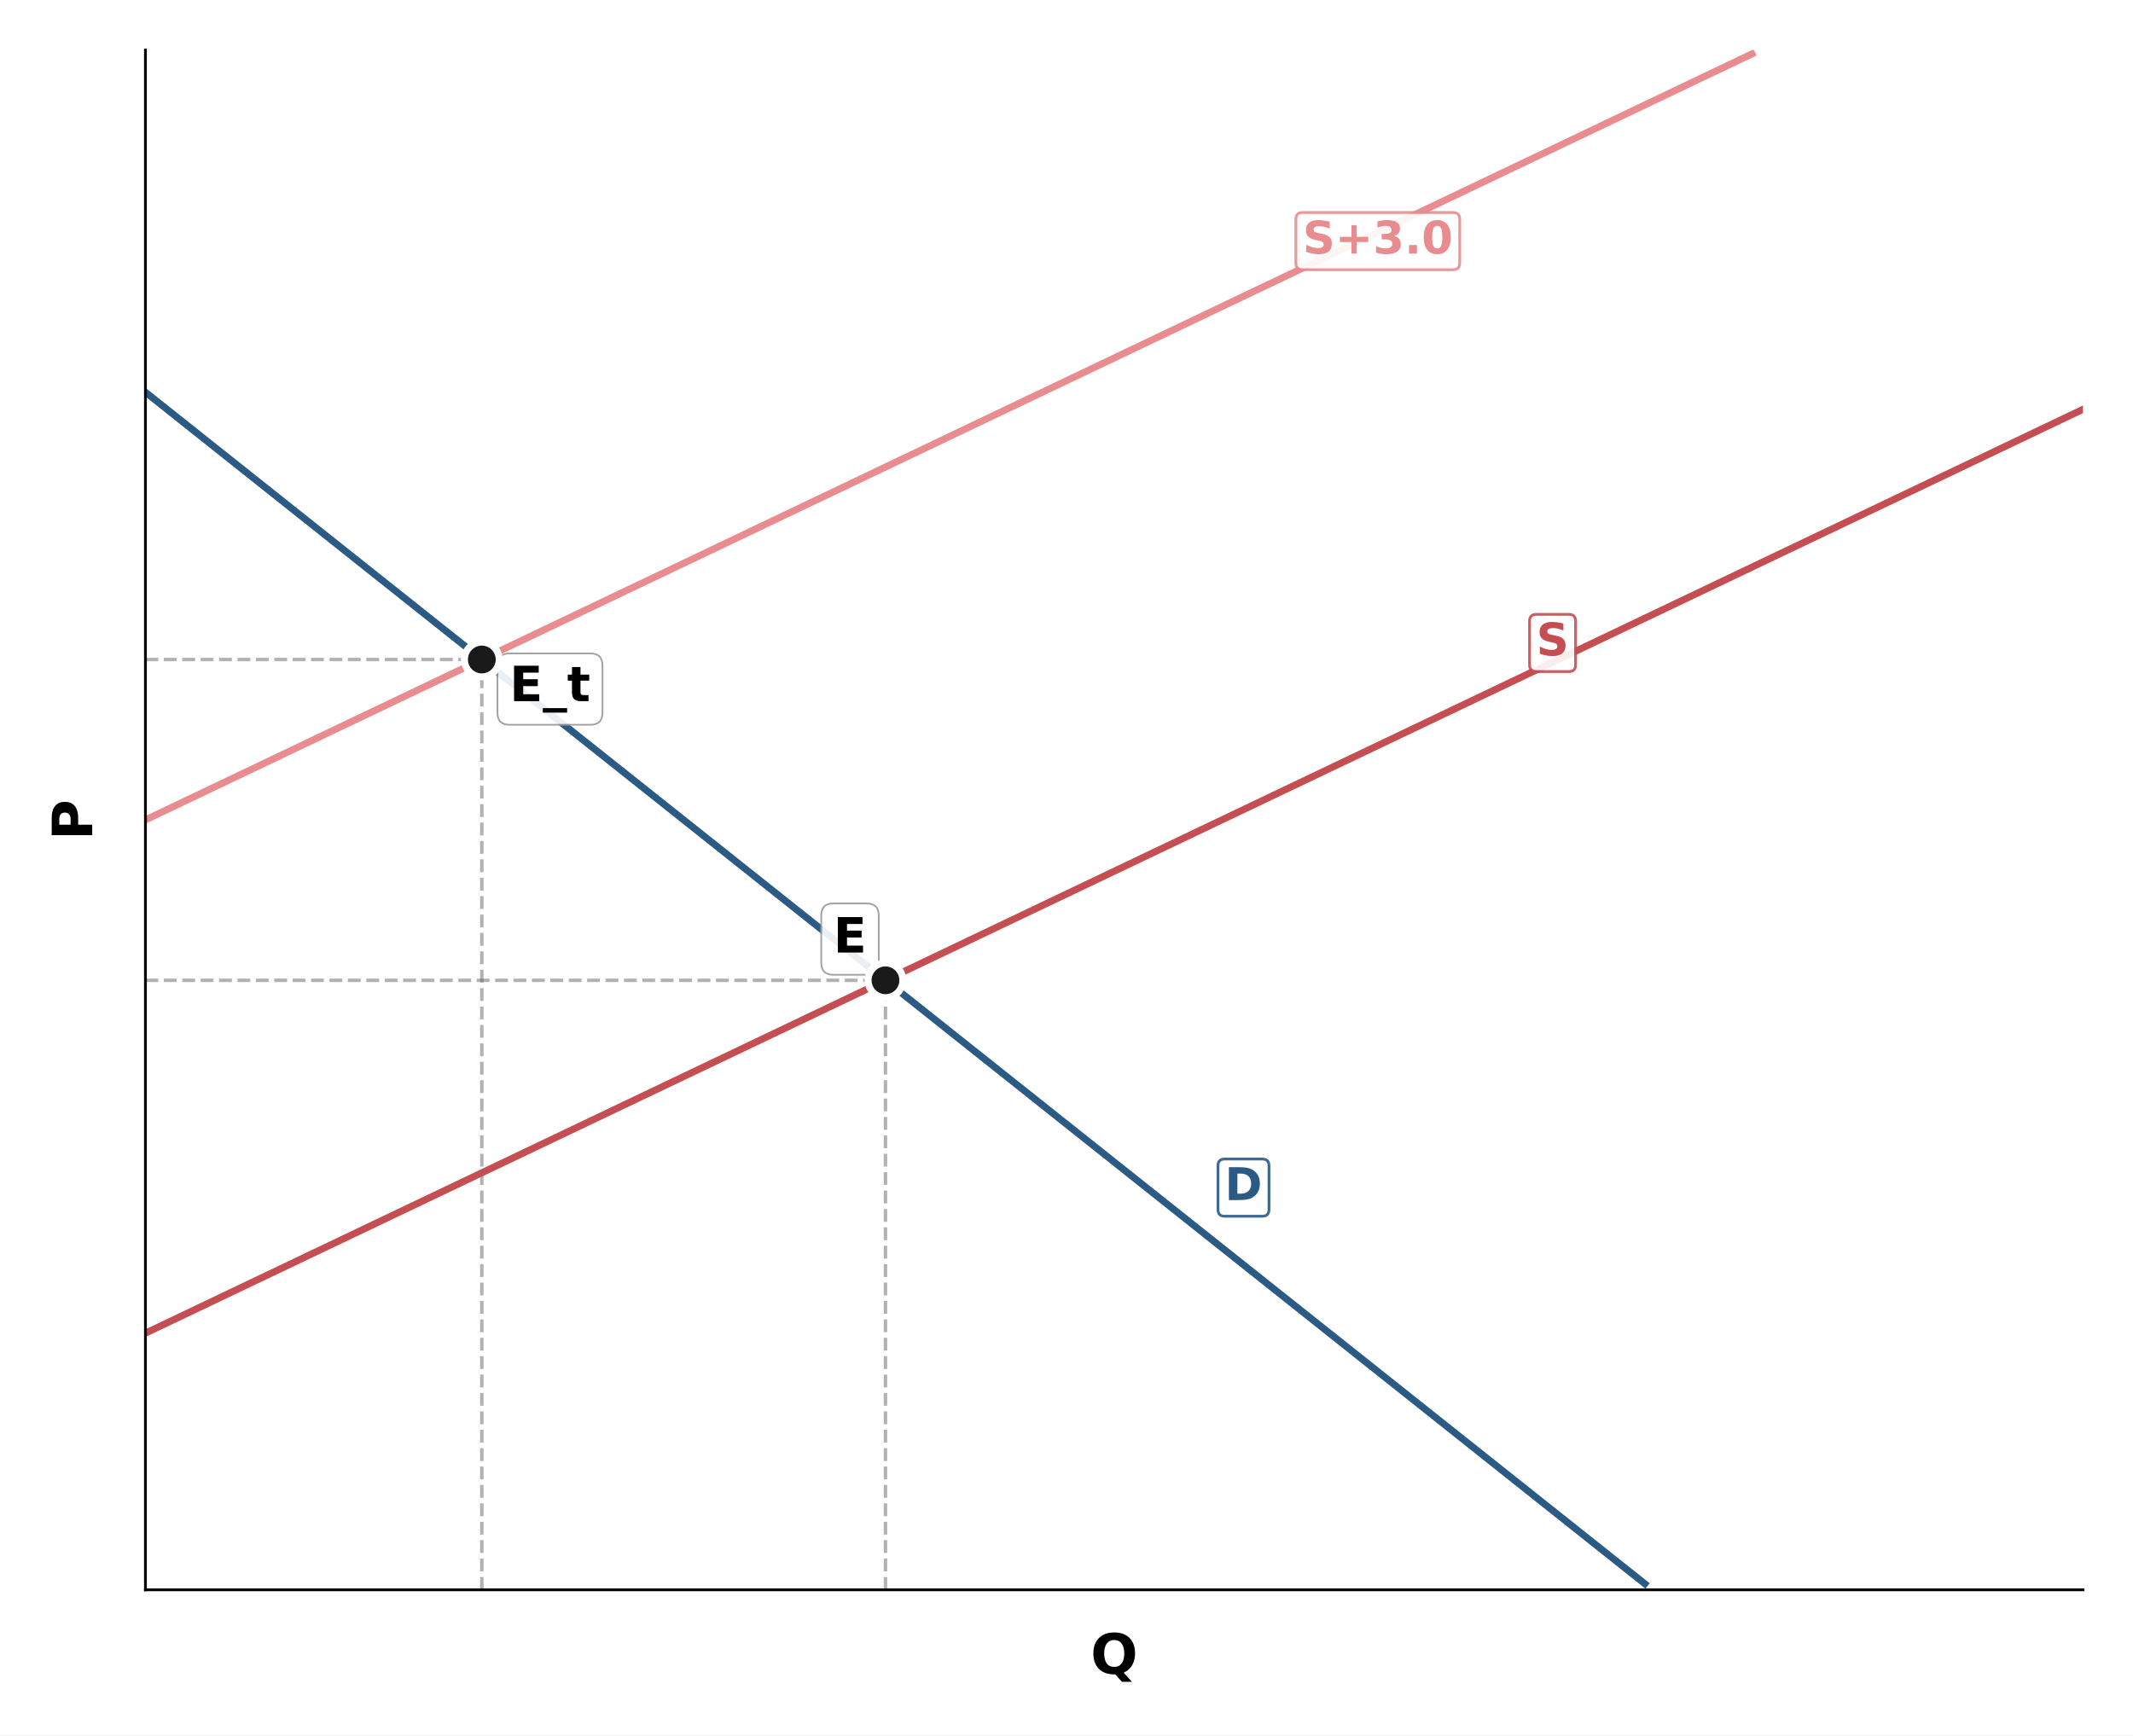
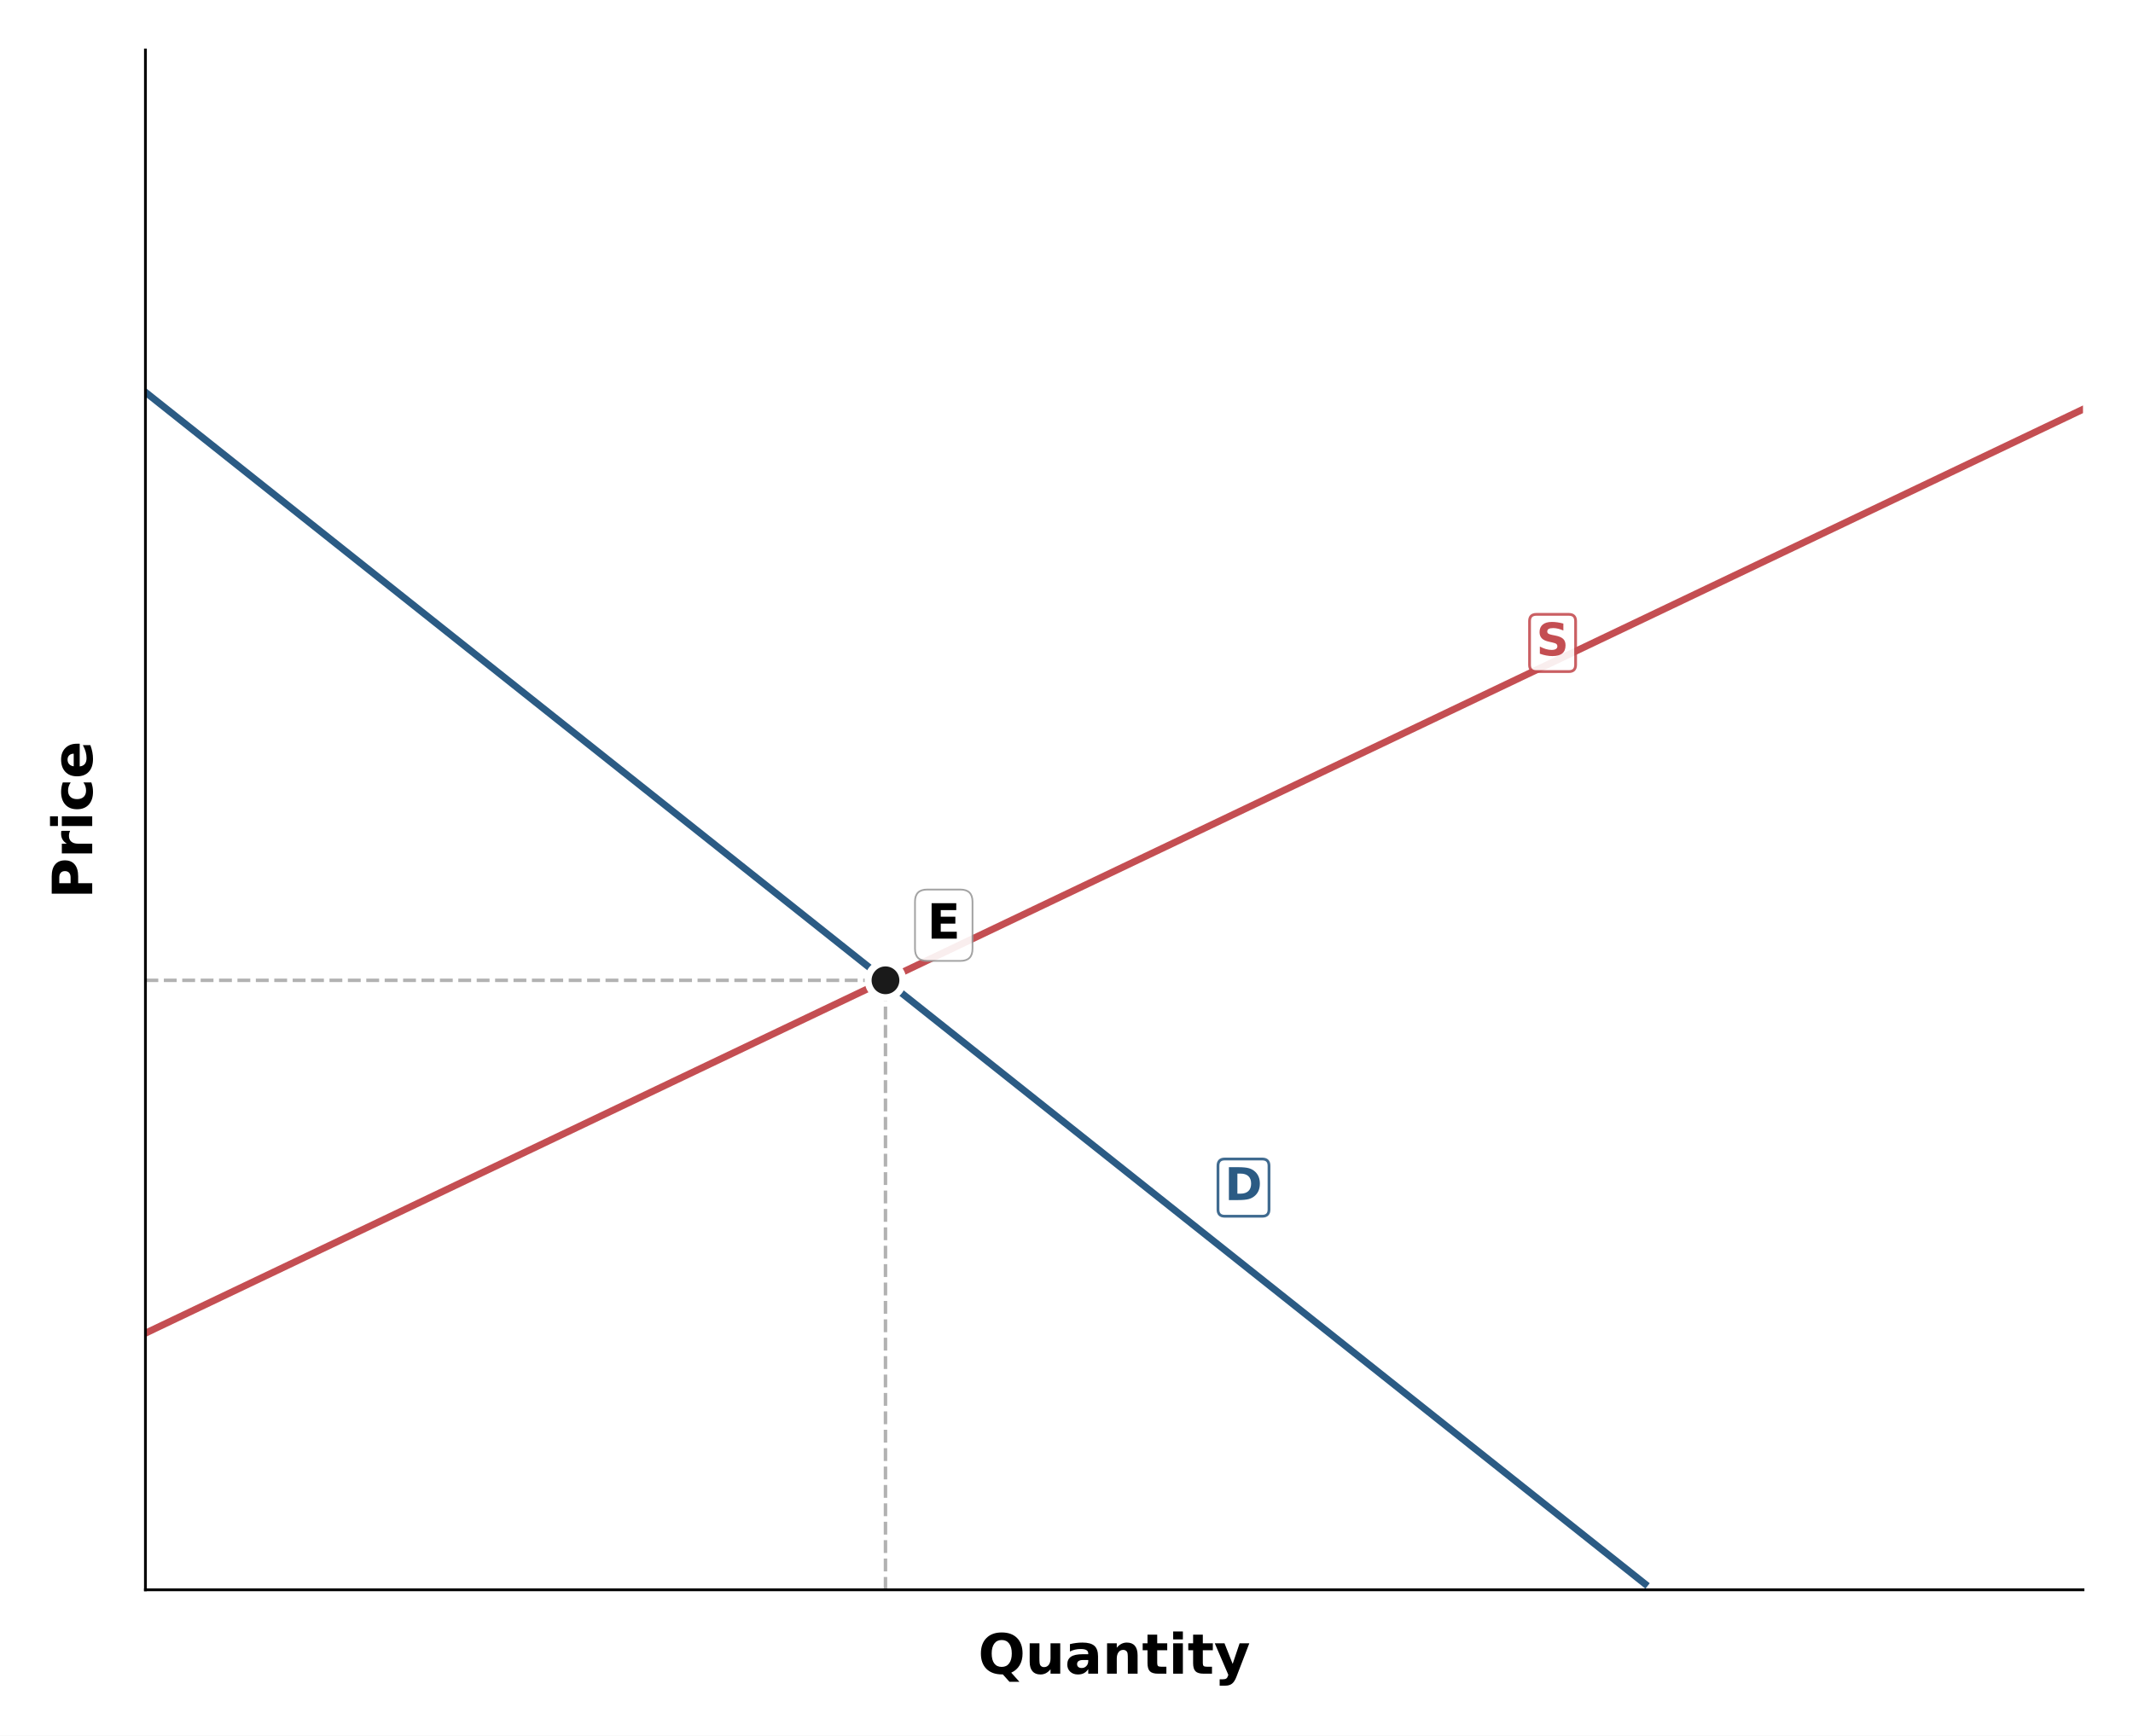
- <svg xmlns="http://www.w3.org/2000/svg" xmlns:xlink="http://www.w3.org/1999/xlink" width="614.285pt" height="499.805pt" viewBox="0 0 614.285 499.805" version="1.1">
+ <svg xmlns="http://www.w3.org/2000/svg" xmlns:xlink="http://www.w3.org/1999/xlink" width="614.285pt" height="499.93pt" viewBox="0 0 614.285 499.93" version="1.1">
  <defs>
    <style type="text/css">*{stroke-linejoin: round; stroke-linecap: butt}</style>
  </defs>
  <g id="figure_1">
    <g id="patch_1">
-       <path d="M 0 499.805  L 614.285 499.805  L 614.285 0  L 0 0  z " style="fill: #ffffff" />
+       <path d="M 0 499.93  L 614.285 499.93  L 614.285 0  L 0 0  z " style="fill: #ffffff" />
    </g>
    <g id="axes_1">
      <g id="patch_2">
        <path d="M 41.885 457.92  L 599.885 457.92  L 599.885 14.4  L 41.885 14.4  z " style="fill: #ffffff" />
      </g>
      <g id="line2d_1">
-         <path d="M 255.01 457.92  L 255.01 282.36  " clip-path="url(#pebe210a3e2)" style="fill: none; stroke-dasharray: 3.7,1.6; stroke-dashoffset: 0; stroke: #666666; stroke-opacity: 0.5" />
+         <path d="M 255.01 457.92  L 255.01 282.36  " clip-path="url(#pf451630896)" style="fill: none; stroke-dasharray: 3.7,1.6; stroke-dashoffset: 0; stroke: #666666; stroke-opacity: 0.5" />
      </g>
      <g id="line2d_2">
-         <path d="M 41.885 282.36  L 255.01 282.36  " clip-path="url(#pebe210a3e2)" style="fill: none; stroke-dasharray: 3.7,1.6; stroke-dashoffset: 0; stroke: #666666; stroke-opacity: 0.5" />
-       </g>
-       <g id="line2d_3">
-         <path d="M 138.76 457.92  L 138.76 189.96  " clip-path="url(#pebe210a3e2)" style="fill: none; stroke-dasharray: 3.7,1.6; stroke-dashoffset: 0; stroke: #666666; stroke-opacity: 0.5" />
-       </g>
-       <g id="line2d_4">
-         <path d="M 41.885 189.96  L 138.76 189.96  " clip-path="url(#pebe210a3e2)" style="fill: none; stroke-dasharray: 3.7,1.6; stroke-dashoffset: 0; stroke: #666666; stroke-opacity: 0.5" />
+         <path d="M 41.885 282.36  L 255.01 282.36  " clip-path="url(#pf451630896)" style="fill: none; stroke-dasharray: 3.7,1.6; stroke-dashoffset: 0; stroke: #666666; stroke-opacity: 0.5" />
      </g>
      <g id="matplotlib.axis_1">
        <g id="xtick_1" />
        <g id="xtick_2" />
        <g id="xtick_3" />
        <g id="xtick_4" />
        <g id="xtick_5" />
        <g id="xtick_6" />
        <g id="xtick_7" />
        <g id="xtick_8" />
        <g id="xtick_9" />
        <g id="xtick_10" />
        <g id="text_1">
-           <g transform="translate(314.0838 482.0775) scale(0.16 -0.16)">
+           <g transform="translate(281.69 482.0775) scale(0.16 -0.16)">
            <defs>
              <path id="DejaVuSans-Bold-51" d="M 2847 -84  L 2753 -84  Q 1600 -84 959 553  Q 319 1191 319 2328  Q 319 3463 958 4106  Q 1597 4750 2719 4750  Q 3853 4750 4486 4112  Q 5119 3475 5119 2328  Q 5119 1541 4783 972  Q 4447 403 3816 116  L 4756 -934  L 3609 -934  L 2847 -84  z M 2719 3878  Q 2169 3878 1866 3472  Q 1563 3066 1563 2328  Q 1563 1578 1859 1179  Q 2156 781 2719 781  Q 3272 781 3575 1187  Q 3878 1594 3878 2328  Q 3878 3066 3575 3472  Q 3272 3878 2719 3878  z " transform="scale(0.015625)" />
+               <path id="DejaVuSans-Bold-75" d="M 500 1363  L 500 3500  L 1625 3500  L 1625 3150  Q 1625 2866 1622 2436  Q 1619 2006 1619 1863  Q 1619 1441 1641 1255  Q 1663 1069 1716 984  Q 1784 875 1895 815  Q 2006 756 2150 756  Q 2500 756 2700 1025  Q 2900 1294 2900 1772  L 2900 3500  L 4019 3500  L 4019 0  L 2900 0  L 2900 506  Q 2647 200 2364 54  Q 2081 -91 1741 -91  Q 1134 -91 817 281  Q 500 653 500 1363  z " transform="scale(0.015625)" />
+               <path id="DejaVuSans-Bold-61" d="M 2106 1575  Q 1756 1575 1579 1456  Q 1403 1338 1403 1106  Q 1403 894 1545 773  Q 1688 653 1941 653  Q 2256 653 2472 879  Q 2688 1106 2688 1447  L 2688 1575  L 2106 1575  z M 3816 1997  L 3816 0  L 2688 0  L 2688 519  Q 2463 200 2181 54  Q 1900 -91 1497 -91  Q 953 -91 614 226  Q 275 544 275 1050  Q 275 1666 698 1953  Q 1122 2241 2028 2241  L 2688 2241  L 2688 2328  Q 2688 2594 2478 2717  Q 2269 2841 1825 2841  Q 1466 2841 1156 2769  Q 847 2697 581 2553  L 581 3406  Q 941 3494 1303 3539  Q 1666 3584 2028 3584  Q 2975 3584 3395 3211  Q 3816 2838 3816 1997  z " transform="scale(0.015625)" />
+               <path id="DejaVuSans-Bold-6e" d="M 4056 2131  L 4056 0  L 2931 0  L 2931 347  L 2931 1631  Q 2931 2084 2911 2256  Q 2891 2428 2841 2509  Q 2775 2619 2662 2680  Q 2550 2741 2406 2741  Q 2056 2741 1856 2470  Q 1656 2200 1656 1722  L 1656 0  L 538 0  L 538 3500  L 1656 3500  L 1656 2988  Q 1909 3294 2193 3439  Q 2478 3584 2822 3584  Q 3428 3584 3742 3212  Q 4056 2841 4056 2131  z " transform="scale(0.015625)" />
+               <path id="DejaVuSans-Bold-74" d="M 1759 4494  L 1759 3500  L 2913 3500  L 2913 2700  L 1759 2700  L 1759 1216  Q 1759 972 1856 886  Q 1953 800 2241 800  L 2816 800  L 2816 0  L 1856 0  Q 1194 0 917 276  Q 641 553 641 1216  L 641 2700  L 84 2700  L 84 3500  L 641 3500  L 641 4494  L 1759 4494  z " transform="scale(0.015625)" />
+               <path id="DejaVuSans-Bold-69" d="M 538 3500  L 1656 3500  L 1656 0  L 538 0  L 538 3500  z M 538 4863  L 1656 4863  L 1656 3950  L 538 3950  L 538 4863  z " transform="scale(0.015625)" />
+               <path id="DejaVuSans-Bold-79" d="M 78 3500  L 1197 3500  L 2138 1125  L 2938 3500  L 4056 3500  L 2584 -331  Q 2363 -916 2067 -1148  Q 1772 -1381 1288 -1381  L 641 -1381  L 641 -647  L 991 -647  Q 1275 -647 1404 -556  Q 1534 -466 1606 -231  L 1638 -134  L 78 3500  z " transform="scale(0.015625)" />
            </defs>
            <use xlink:href="#DejaVuSans-Bold-51" />
+             <use xlink:href="#DejaVuSans-Bold-75" x="85.01" />
+             <use xlink:href="#DejaVuSans-Bold-61" x="156.201" />
+             <use xlink:href="#DejaVuSans-Bold-6e" x="223.682" />
+             <use xlink:href="#DejaVuSans-Bold-74" x="294.873" />
+             <use xlink:href="#DejaVuSans-Bold-69" x="342.676" />
+             <use xlink:href="#DejaVuSans-Bold-74" x="376.953" />
+             <use xlink:href="#DejaVuSans-Bold-79" x="424.756" />
          </g>
        </g>
      </g>
      <g id="matplotlib.axis_2">
        <g id="ytick_1" />
        <g id="ytick_2" />
        <g id="ytick_3" />
        <g id="ytick_4" />
        <g id="ytick_5" />
        <g id="ytick_6" />
        <g id="ytick_7" />
        <g id="ytick_8" />
        <g id="ytick_9" />
        <g id="ytick_10" />
        <g id="text_2">
-           <g transform="translate(26.5575 242.0238) rotate(-90) scale(0.16 -0.16)">
+           <g transform="translate(26.5575 258.88) rotate(-90) scale(0.16 -0.16)">
            <defs>
              <path id="DejaVuSans-Bold-50" d="M 588 4666  L 2584 4666  Q 3475 4666 3951 4270  Q 4428 3875 4428 3144  Q 4428 2409 3951 2014  Q 3475 1619 2584 1619  L 1791 1619  L 1791 0  L 588 0  L 588 4666  z M 1791 3794  L 1791 2491  L 2456 2491  Q 2806 2491 2997 2661  Q 3188 2831 3188 3144  Q 3188 3456 2997 3625  Q 2806 3794 2456 3794  L 1791 3794  z " transform="scale(0.015625)" />
+               <path id="DejaVuSans-Bold-72" d="M 3138 2547  Q 2991 2616 2845 2648  Q 2700 2681 2553 2681  Q 2122 2681 1889 2404  Q 1656 2128 1656 1613  L 1656 0  L 538 0  L 538 3500  L 1656 3500  L 1656 2925  Q 1872 3269 2151 3426  Q 2431 3584 2822 3584  Q 2878 3584 2943 3579  Q 3009 3575 3134 3559  L 3138 2547  z " transform="scale(0.015625)" />
+               <path id="DejaVuSans-Bold-63" d="M 3366 3391  L 3366 2478  Q 3138 2634 2908 2709  Q 2678 2784 2431 2784  Q 1963 2784 1702 2511  Q 1441 2238 1441 1747  Q 1441 1256 1702 982  Q 1963 709 2431 709  Q 2694 709 2930 787  Q 3166 866 3366 1019  L 3366 103  Q 3103 6 2833 -42  Q 2563 -91 2291 -91  Q 1344 -91 809 395  Q 275 881 275 1747  Q 275 2613 809 3098  Q 1344 3584 2291 3584  Q 2566 3584 2833 3536  Q 3100 3488 3366 3391  z " transform="scale(0.015625)" />
+               <path id="DejaVuSans-Bold-65" d="M 4031 1759  L 4031 1441  L 1416 1441  Q 1456 1047 1700 850  Q 1944 653 2381 653  Q 2734 653 3104 758  Q 3475 863 3866 1075  L 3866 213  Q 3469 63 3072 -14  Q 2675 -91 2278 -91  Q 1328 -91 801 392  Q 275 875 275 1747  Q 275 2603 792 3093  Q 1309 3584 2216 3584  Q 3041 3584 3536 3087  Q 4031 2591 4031 1759  z M 2881 2131  Q 2881 2450 2695 2645  Q 2509 2841 2209 2841  Q 1884 2841 1681 2658  Q 1478 2475 1428 2131  L 2881 2131  z " transform="scale(0.015625)" />
            </defs>
            <use xlink:href="#DejaVuSans-Bold-50" />
+             <use xlink:href="#DejaVuSans-Bold-72" x="73.291" />
+             <use xlink:href="#DejaVuSans-Bold-69" x="122.607" />
+             <use xlink:href="#DejaVuSans-Bold-63" x="156.885" />
+             <use xlink:href="#DejaVuSans-Bold-65" x="216.162" />
          </g>
        </g>
      </g>
-       <g id="line2d_5">
-         <path d="M 41.885 112.96  L 473.704 456.187  L 473.704 456.187  " clip-path="url(#pebe210a3e2)" style="fill: none; stroke: #2b5b84; stroke-width: 2; stroke-linecap: square" />
+       <g id="line2d_3">
+         <path d="M 41.885 112.96  L 473.704 456.187  L 473.704 456.187  " clip-path="url(#pf451630896)" style="fill: none; stroke: #2b5b84; stroke-width: 2; stroke-linecap: square" />
      </g>
-       <g id="line2d_6">
-         <path d="M 41.885 384  L 599.885 117.888  L 599.885 117.888  " clip-path="url(#pebe210a3e2)" style="fill: none; stroke: #c44e52; stroke-width: 2; stroke-linecap: square" />
-       </g>
-       <g id="line2d_7">
-         <path d="M 41.885 236.16  L 504.548 15.514  L 504.548 15.514  " clip-path="url(#pebe210a3e2)" style="fill: none; stroke: #e88c8f; stroke-width: 2; stroke-linecap: square" />
+       <g id="line2d_4">
+         <path d="M 41.885 384  L 599.885 117.888  L 599.885 117.888  " clip-path="url(#pf451630896)" style="fill: none; stroke: #c44e52; stroke-width: 2; stroke-linecap: square" />
      </g>
      <g id="patch_3">
        <path d="M 41.885 457.92  L 41.885 14.4  " style="fill: none; stroke: #000000; stroke-width: 0.8; stroke-linejoin: miter; stroke-linecap: square" />
      </g>
      <g id="patch_4">
        <path d="M 41.885 457.92  L 599.885 457.92  " style="fill: none; stroke: #000000; stroke-width: 0.8; stroke-linejoin: miter; stroke-linecap: square" />
      </g>
      <g id="text_3">
        <g id="patch_5">
          <path d="M 352.719 350.318  L 363.511 350.318  Q 365.461 350.318 365.461 348.368  L 365.461 335.786  Q 365.461 333.836 363.511 333.836  L 352.719 333.836  Q 350.769 333.836 350.769 335.786  L 350.769 348.368  Q 350.769 350.318 352.719 350.318  z " style="fill: #ffffff; opacity: 0.9; stroke: #2b5b84; stroke-width: 0.8; stroke-linejoin: miter" />
        </g>
        <g style="fill: #2b5b84" transform="translate(352.7192 345.6643) scale(0.13 -0.13)">
          <defs>
            <path id="DejaVuSans-Bold-44" d="M 1791 3756  L 1791 909  L 2222 909  Q 2959 909 3348 1275  Q 3738 1641 3738 2338  Q 3738 3031 3350 3393  Q 2963 3756 2222 3756  L 1791 3756  z M 588 4666  L 1856 4666  Q 2919 4666 3439 4514  Q 3959 4363 4331 4000  Q 4659 3684 4818 3271  Q 4978 2859 4978 2338  Q 4978 1809 4818 1395  Q 4659 981 4331 666  Q 3956 303 3431 151  Q 2906 0 1856 0  L 588 0  L 588 4666  z " transform="scale(0.015625)" />
          </defs>
          <use xlink:href="#DejaVuSans-Bold-44" />
        </g>
      </g>
      <g id="text_4">
        <g id="patch_6">
          <path d="M 442.448 193.439  L 451.81 193.439  Q 453.76 193.439 453.76 191.489  L 453.76 178.908  Q 453.76 176.958 451.81 176.958  L 442.448 176.958  Q 440.498 176.958 440.498 178.908  L 440.498 191.489  Q 440.498 193.439 442.448 193.439  z " style="fill: #ffffff; opacity: 0.9; stroke: #c44e52; stroke-width: 0.8; stroke-linejoin: miter" />
        </g>
        <g style="fill: #c44e52" transform="translate(442.4478 188.7855) scale(0.13 -0.13)">
          <defs>
            <path id="DejaVuSans-Bold-53" d="M 3834 4519  L 3834 3531  Q 3450 3703 3084 3790  Q 2719 3878 2394 3878  Q 1963 3878 1756 3759  Q 1550 3641 1550 3391  Q 1550 3203 1689 3098  Q 1828 2994 2194 2919  L 2706 2816  Q 3484 2659 3812 2340  Q 4141 2022 4141 1434  Q 4141 663 3683 286  Q 3225 -91 2284 -91  Q 1841 -91 1394 -6  Q 947 78 500 244  L 500 1259  Q 947 1022 1364 901  Q 1781 781 2169 781  Q 2563 781 2772 912  Q 2981 1044 2981 1288  Q 2981 1506 2839 1625  Q 2697 1744 2272 1838  L 1806 1941  Q 1106 2091 782 2419  Q 459 2747 459 3303  Q 459 4000 909 4375  Q 1359 4750 2203 4750  Q 2588 4750 2994 4692  Q 3400 4634 3834 4519  z " transform="scale(0.015625)" />
          </defs>
          <use xlink:href="#DejaVuSans-Bold-53" />
        </g>
      </g>
      <g id="text_5">
        <g id="patch_7">
-           <path d="M 375.151 77.693  L 418.435 77.693  Q 420.385 77.693 420.385 75.743  L 420.385 63.161  Q 420.385 61.211 418.435 61.211  L 375.151 61.211  Q 373.201 61.211 373.201 63.161  L 373.201 75.743  Q 373.201 77.693 375.151 77.693  z " style="fill: #ffffff; opacity: 0.9; stroke: #e88c8f; stroke-width: 0.8; stroke-linejoin: miter" />
+           <path d="M 267.01 276.772  L 276.574 276.772  Q 280.074 276.772 280.074 273.272  L 280.074 259.722  Q 280.074 256.222 276.574 256.222  L 267.01 256.222  Q 263.51 256.222 263.51 259.722  L 263.51 273.272  Q 263.51 276.772 267.01 276.772  z " style="fill: #ffffff; opacity: 0.9; stroke: #999999; stroke-width: 0.5; stroke-linejoin: miter" />
        </g>
-         <g style="fill: #e88c8f" transform="translate(375.1513 73.03944) scale(0.13 -0.13)">
-           <defs>
-             <path id="DejaVuSans-Bold-2b" d="M 3053 4013  L 3053 2375  L 4684 2375  L 4684 1638  L 3053 1638  L 3053 0  L 2309 0  L 2309 1638  L 678 1638  L 678 2375  L 2309 2375  L 2309 4013  L 3053 4013  z " transform="scale(0.015625)" />
-             <path id="DejaVuSans-Bold-33" d="M 2981 2516  Q 3453 2394 3698 2092  Q 3944 1791 3944 1325  Q 3944 631 3412 270  Q 2881 -91 1863 -91  Q 1503 -91 1142 -33  Q 781 25 428 141  L 428 1069  Q 766 900 1098 814  Q 1431 728 1753 728  Q 2231 728 2486 893  Q 2741 1059 2741 1369  Q 2741 1688 2480 1852  Q 2219 2016 1709 2016  L 1228 2016  L 1228 2791  L 1734 2791  Q 2188 2791 2409 2933  Q 2631 3075 2631 3366  Q 2631 3634 2415 3781  Q 2200 3928 1806 3928  Q 1516 3928 1219 3862  Q 922 3797 628 3669  L 628 4550  Q 984 4650 1334 4700  Q 1684 4750 2022 4750  Q 2931 4750 3382 4451  Q 3834 4153 3834 3553  Q 3834 3144 3618 2883  Q 3403 2622 2981 2516  z " transform="scale(0.015625)" />
-             <path id="DejaVuSans-Bold-2e" d="M 653 1209  L 1778 1209  L 1778 0  L 653 0  L 653 1209  z " transform="scale(0.015625)" />
-             <path id="DejaVuSans-Bold-30" d="M 2944 2338  Q 2944 3213 2780 3570  Q 2616 3928 2228 3928  Q 1841 3928 1675 3570  Q 1509 3213 1509 2338  Q 1509 1453 1675 1090  Q 1841 728 2228 728  Q 2613 728 2778 1090  Q 2944 1453 2944 2338  z M 4147 2328  Q 4147 1169 3647 539  Q 3147 -91 2228 -91  Q 1306 -91 806 539  Q 306 1169 306 2328  Q 306 3491 806 4120  Q 1306 4750 2228 4750  Q 3147 4750 3647 4120  Q 4147 3491 4147 2328  z " transform="scale(0.015625)" />
-           </defs>
-           <use xlink:href="#DejaVuSans-Bold-53" />
-           <use xlink:href="#DejaVuSans-Bold-2b" x="72.021" />
-           <use xlink:href="#DejaVuSans-Bold-33" x="155.811" />
-           <use xlink:href="#DejaVuSans-Bold-2e" x="225.391" />
-           <use xlink:href="#DejaVuSans-Bold-30" x="263.379" />
-         </g>
-       </g>
-       <g id="text_6">
-         <g id="patch_8">
-           <path d="M 240.01 280.772  L 249.574 280.772  Q 253.074 280.772 253.074 277.272  L 253.074 263.722  Q 253.074 260.222 249.574 260.222  L 240.01 260.222  Q 236.51 260.222 236.51 263.722  L 236.51 277.272  Q 236.51 280.772 240.01 280.772  z " style="fill: #ffffff; opacity: 0.9; stroke: #999999; stroke-width: 0.5; stroke-linejoin: miter" />
-         </g>
-         <g transform="translate(240.01 274.36) scale(0.14 -0.14)">
+         <g transform="translate(267.01 270.36) scale(0.14 -0.14)">
          <defs>
            <path id="DejaVuSans-Bold-45" d="M 588 4666  L 3834 4666  L 3834 3756  L 1791 3756  L 1791 2888  L 3713 2888  L 3713 1978  L 1791 1978  L 1791 909  L 3903 909  L 3903 0  L 588 0  L 588 4666  z " transform="scale(0.015625)" />
          </defs>
          <use xlink:href="#DejaVuSans-Bold-45" />
        </g>
      </g>
-       <g id="text_7">
-         <g id="patch_9">
-           <path d="M 146.76 208.761  L 170.015 208.761  Q 173.515 208.761 173.515 205.261  L 173.515 191.712  Q 173.515 188.212 170.015 188.212  L 146.76 188.212  Q 143.26 188.212 143.26 191.712  L 143.26 205.261  Q 143.26 208.761 146.76 208.761  z " style="fill: #ffffff; opacity: 0.9; stroke: #999999; stroke-width: 0.5; stroke-linejoin: miter" />
-         </g>
-         <g transform="translate(146.76 201.96) scale(0.14 -0.14)">
-           <defs>
-             <path id="DejaVuSans-Bold-5f" d="M 3200 -916  L 3200 -1509  L 0 -1509  L 0 -916  L 3200 -916  z " transform="scale(0.015625)" />
-             <path id="DejaVuSans-Bold-74" d="M 1759 4494  L 1759 3500  L 2913 3500  L 2913 2700  L 1759 2700  L 1759 1216  Q 1759 972 1856 886  Q 1953 800 2241 800  L 2816 800  L 2816 0  L 1856 0  Q 1194 0 917 276  Q 641 553 641 1216  L 641 2700  L 84 2700  L 84 3500  L 641 3500  L 641 4494  L 1759 4494  z " transform="scale(0.015625)" />
-           </defs>
-           <use xlink:href="#DejaVuSans-Bold-45" />
-           <use xlink:href="#DejaVuSans-Bold-5f" x="68.311" />
-           <use xlink:href="#DejaVuSans-Bold-74" x="118.311" />
-         </g>
-       </g>
-       <g id="line2d_8">
+       <g id="line2d_5">
        <defs>
-           <path id="m72951771d4" d="M 0 5  C 1.326 5 2.598 4.473 3.536 3.536  C 4.473 2.598 5 1.326 5 0  C 5 -1.326 4.473 -2.598 3.536 -3.536  C 2.598 -4.473 1.326 -5 0 -5  C -1.326 -5 -2.598 -4.473 -3.536 -3.536  C -4.473 -2.598 -5 -1.326 -5 0  C -5 1.326 -4.473 2.598 -3.536 3.536  C -2.598 4.473 -1.326 5 0 5  z " style="stroke: #ffffff; stroke-width: 2" />
+           <path id="m7c3f0167a2" d="M 0 5  C 1.326 5 2.598 4.473 3.536 3.536  C 4.473 2.598 5 1.326 5 0  C 5 -1.326 4.473 -2.598 3.536 -3.536  C 2.598 -4.473 1.326 -5 0 -5  C -1.326 -5 -2.598 -4.473 -3.536 -3.536  C -4.473 -2.598 -5 -1.326 -5 0  C -5 1.326 -4.473 2.598 -3.536 3.536  C -2.598 4.473 -1.326 5 0 5  z " style="stroke: #ffffff; stroke-width: 2" />
        </defs>
-         <g clip-path="url(#pebe210a3e2)">
-           <use xlink:href="#m72951771d4" x="255.01" y="282.36" style="fill: #1a1a1a; stroke: #ffffff; stroke-width: 2" />
-         </g>
-       </g>
-       <g id="line2d_9">
-         <g clip-path="url(#pebe210a3e2)">
-           <use xlink:href="#m72951771d4" x="138.76" y="189.96" style="fill: #1a1a1a; stroke: #ffffff; stroke-width: 2" />
+         <g clip-path="url(#pf451630896)">
+           <use xlink:href="#m7c3f0167a2" x="255.01" y="282.36" style="fill: #1a1a1a; stroke: #ffffff; stroke-width: 2" />
        </g>
      </g>
    </g>
  </g>
  <defs>
-     <clipPath id="pebe210a3e2">
+     <clipPath id="pf451630896">
      <rect x="41.885" y="14.4" width="558" height="443.52" />
    </clipPath>
  </defs>
</svg>
